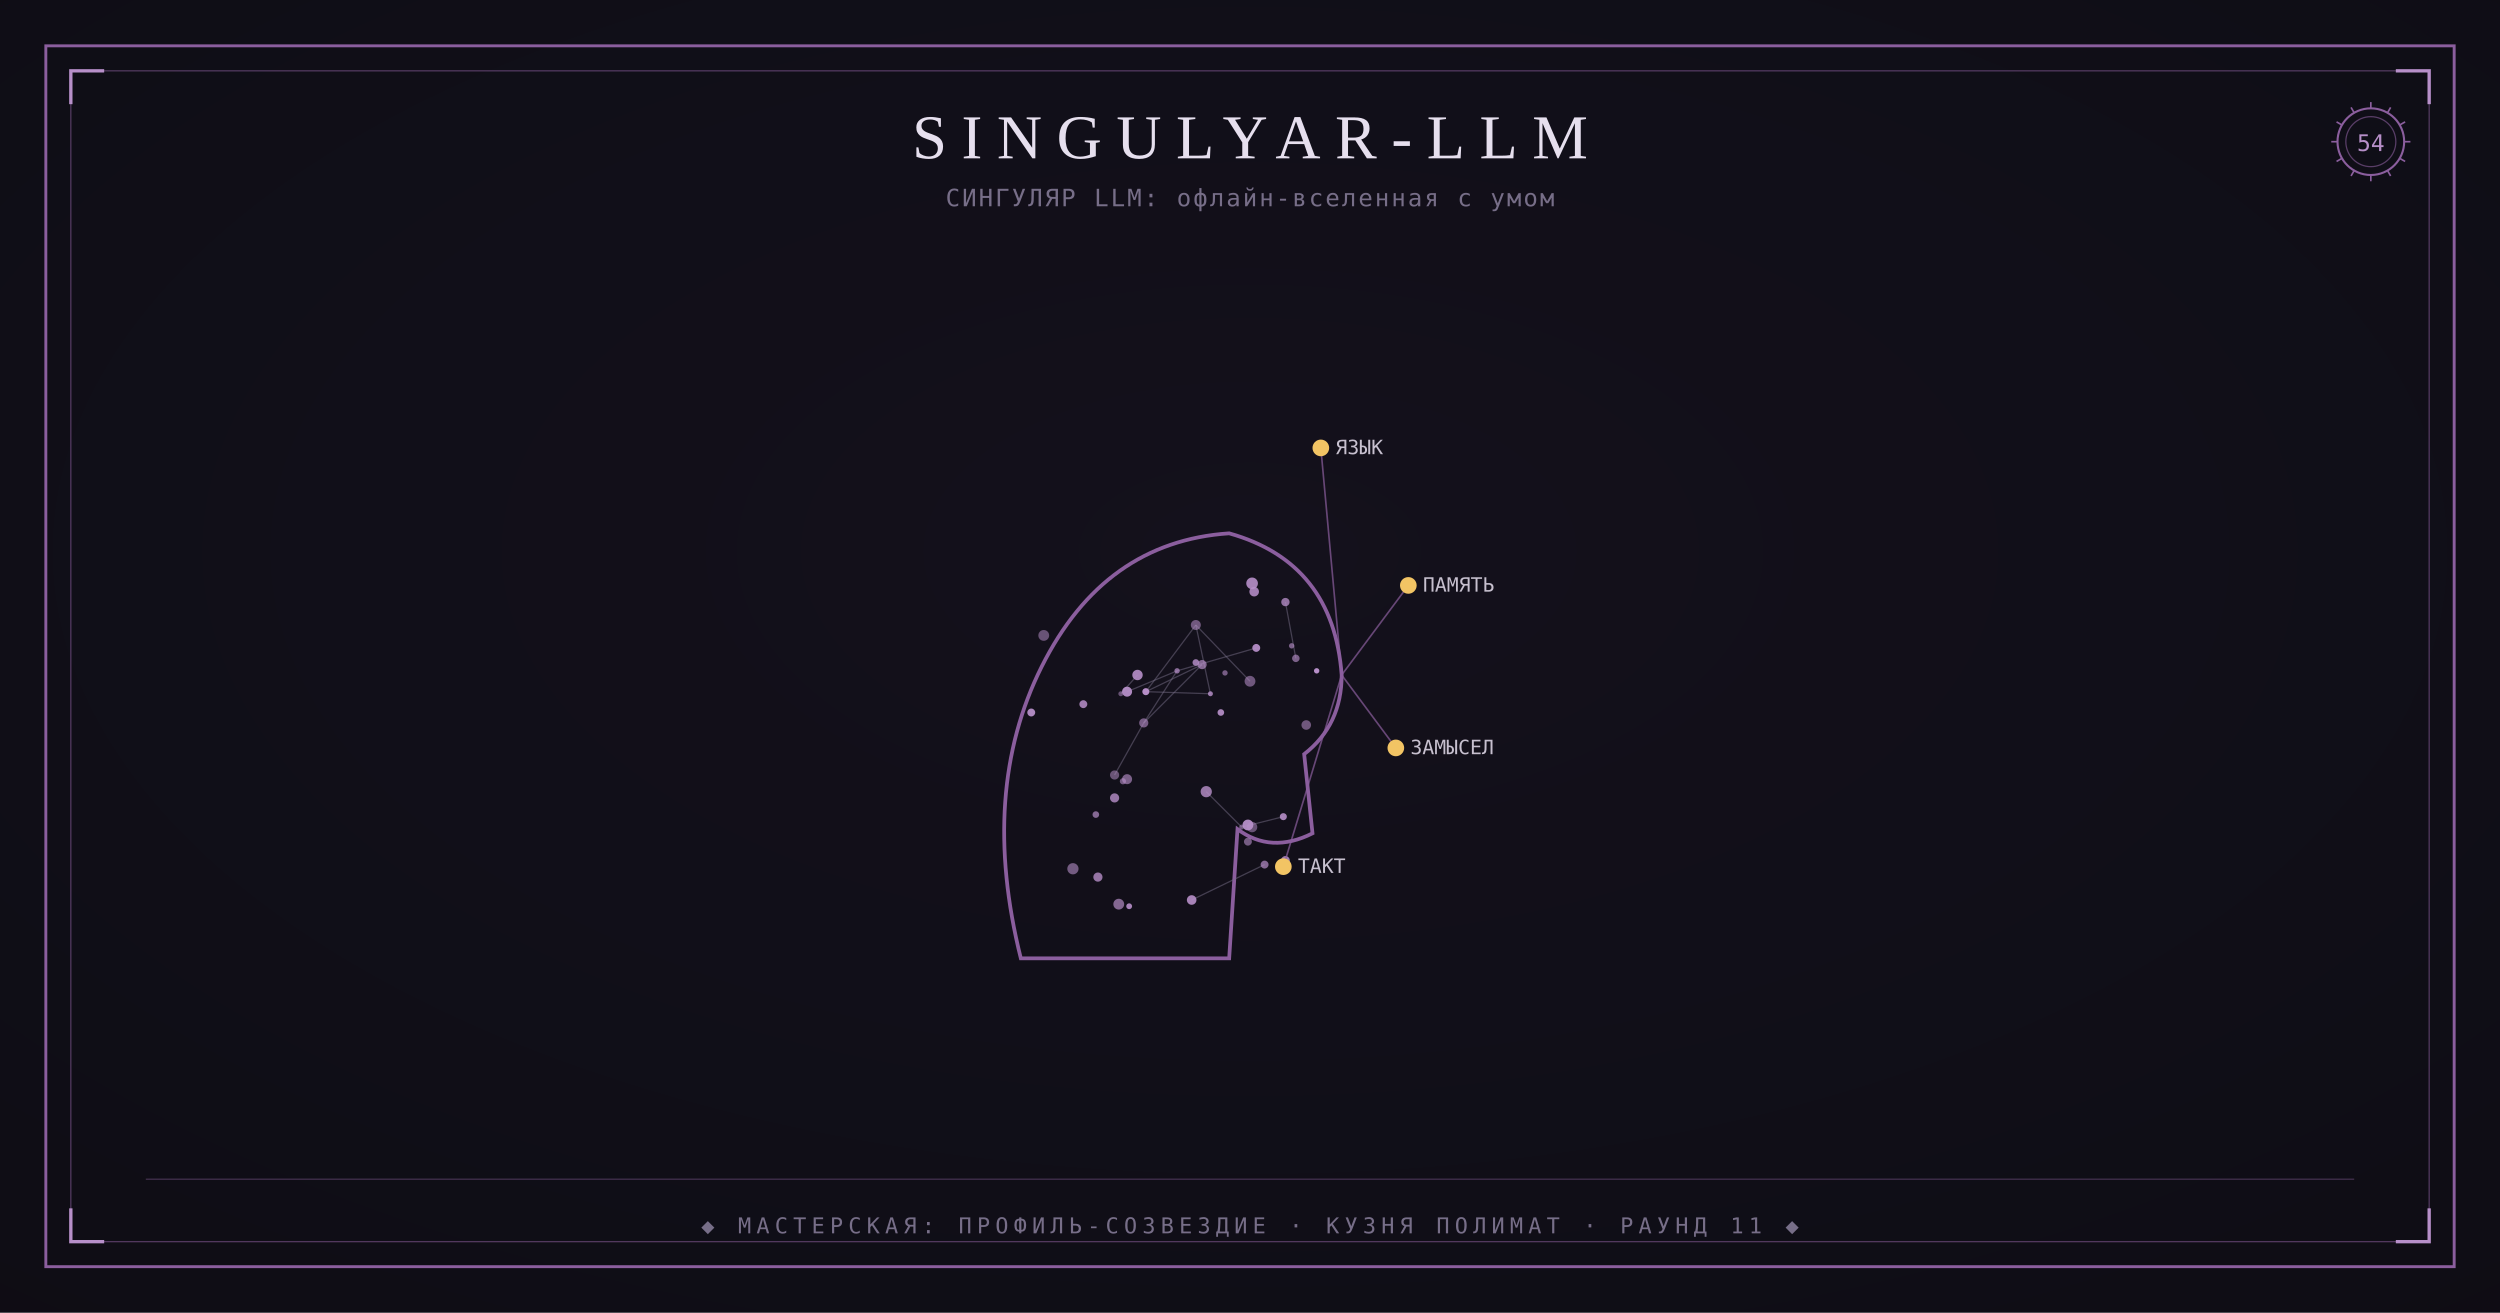
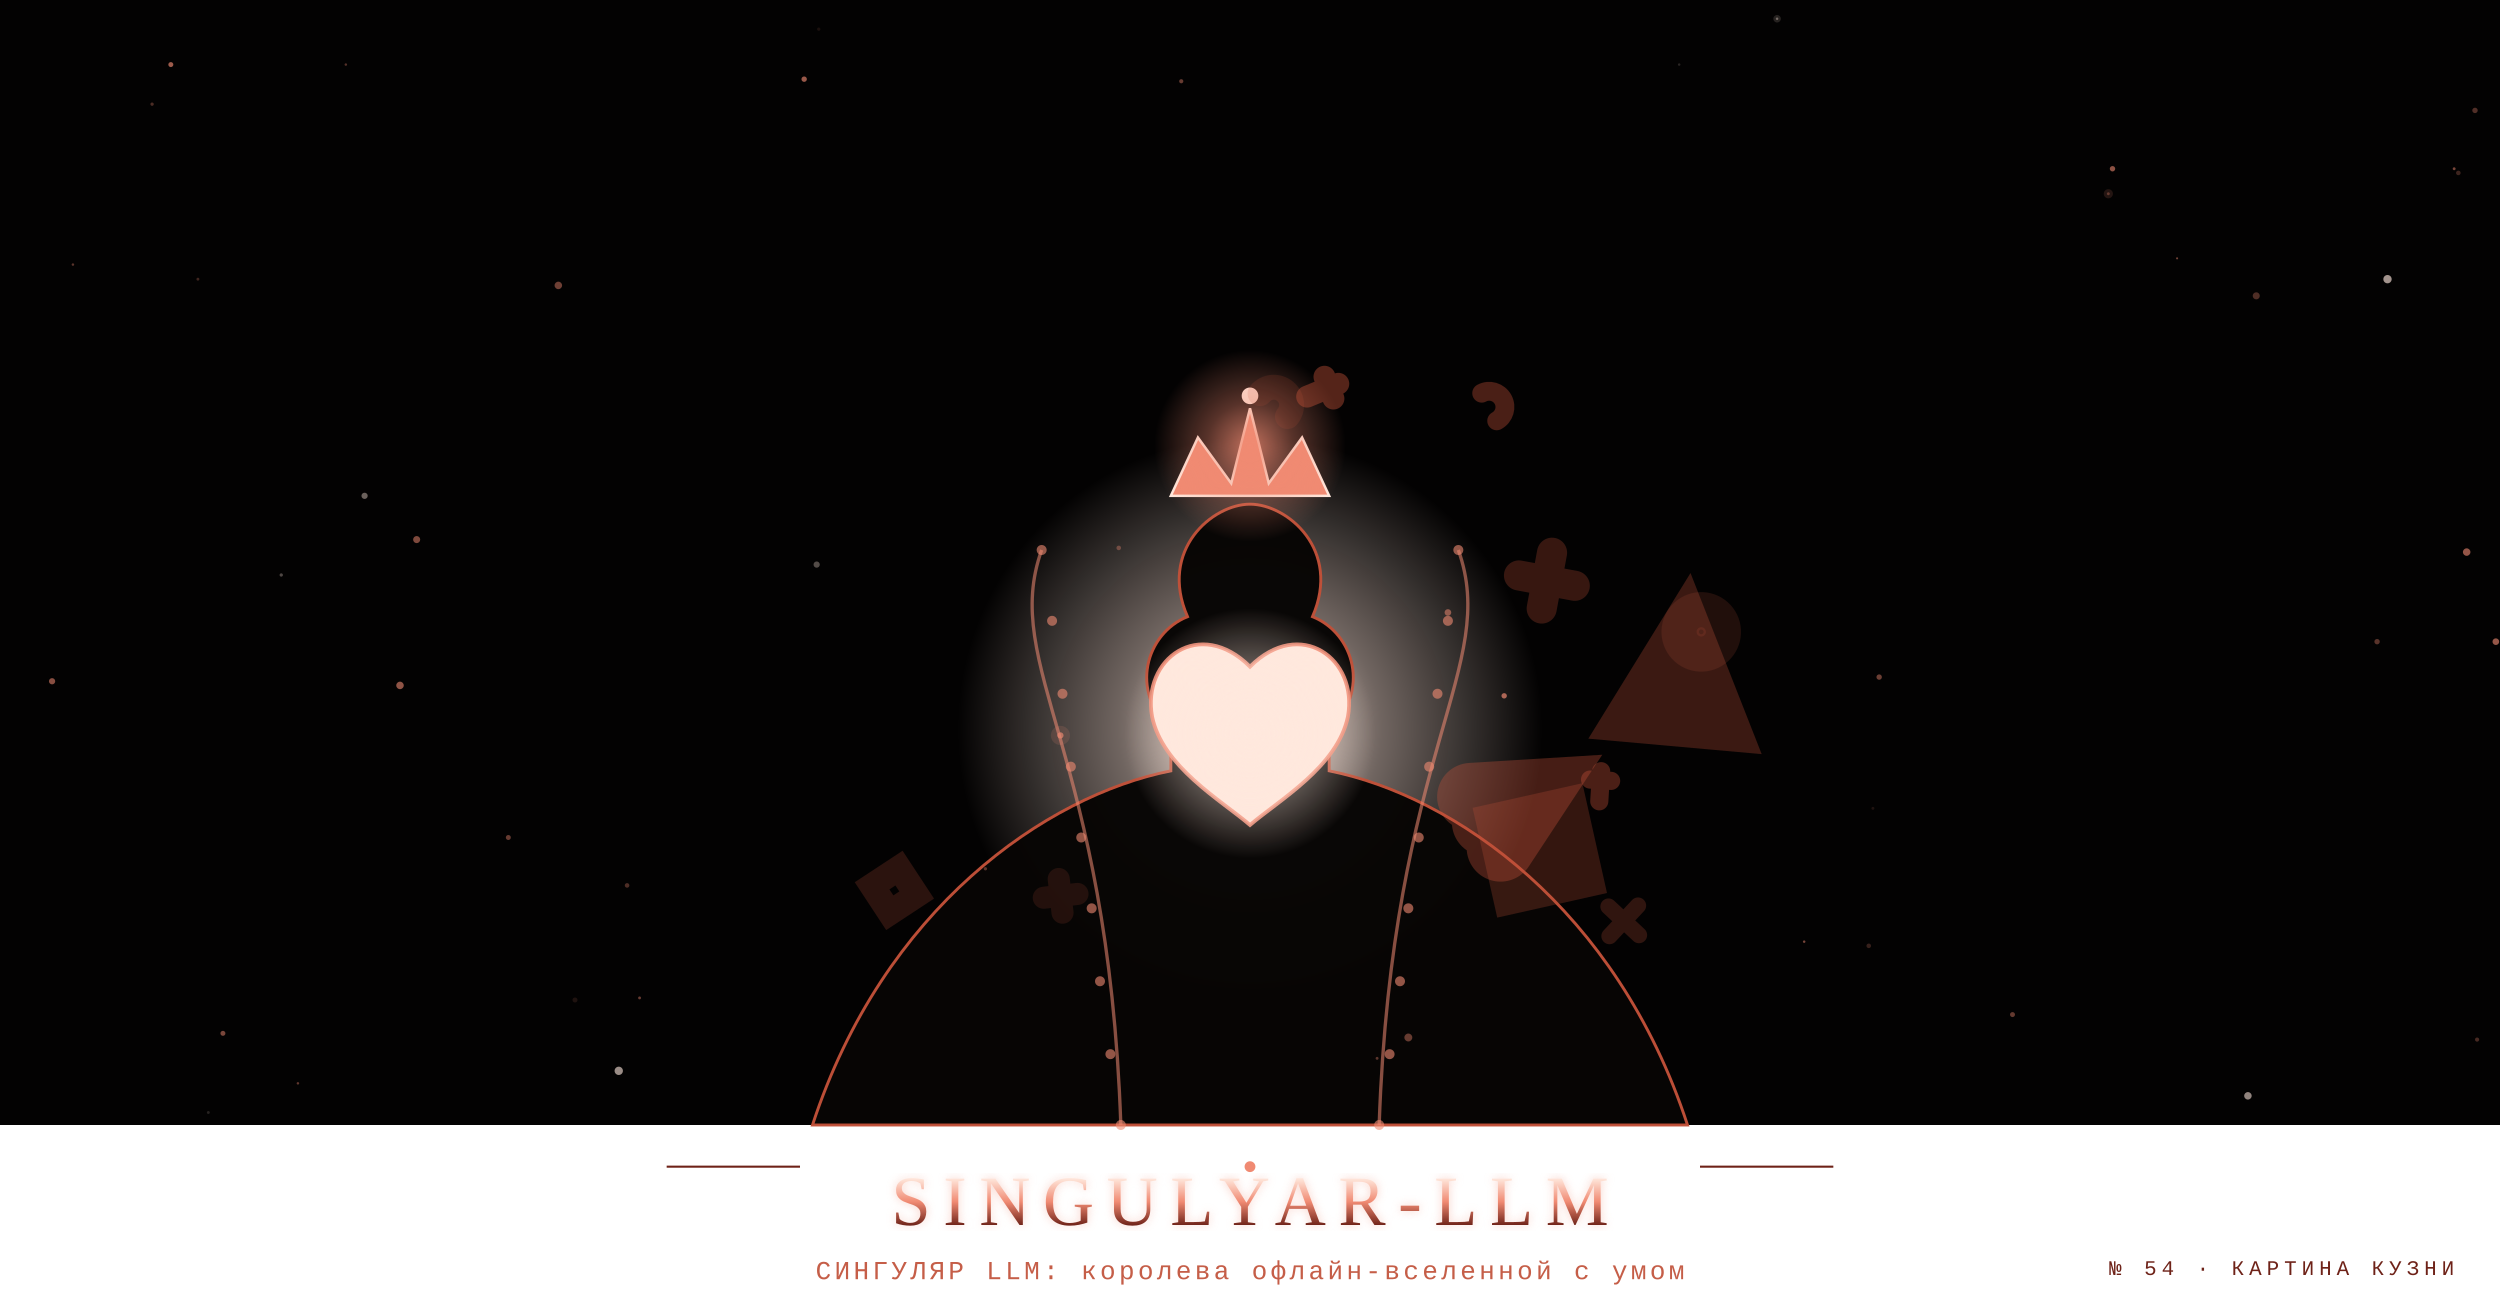
- <svg xmlns="http://www.w3.org/2000/svg" viewBox="0 0 1200 630" width="1200" height="630">
-   <rect width="1200" height="630" fill="#0D0B12" />
-   <radialGradient id="vig54" cx="0.5" cy="0.42" r="0.95">
-     <stop offset="0" stop-color="#15121D" />
-     <stop offset="1" stop-color="#0D0B12" />
-   </radialGradient>
-   <rect width="1200" height="630" fill="url(#vig54)" opacity="0.9" />
-   <rect x="22" y="22" width="1156" height="586" fill="none" stroke="#8B5E9E" stroke-width="1.4" />
-   <rect x="34" y="34" width="1132" height="562" fill="none" stroke="#8B5E9E" stroke-width="0.6" opacity="0.55" />
-   <path d="M 34 50 L 34 34 L 50 34" fill="none" stroke="#B78FC9" stroke-width="1.6" />
-   <path d="M 1166 50 L 1166 34 L 1150 34" fill="none" stroke="#B78FC9" stroke-width="1.6" />
-   <path d="M 34 580 L 34 596 L 50 596" fill="none" stroke="#B78FC9" stroke-width="1.6" />
-   <path d="M 1166 580 L 1166 596 L 1150 596" fill="none" stroke="#B78FC9" stroke-width="1.6" />
-   <text x="600.0" y="76" text-anchor="middle" font-family="Georgia, 'Times New Roman', serif" font-size="30" fill="#E6DFEE" letter-spacing="7">SINGULYAR-LLM</text>
-   <text x="600.0" y="99" text-anchor="middle" font-family="'Cascadia Mono', ui-monospace, Consolas, monospace" font-size="11.5" fill="#776E88" letter-spacing="1">СИНГУЛЯР LLM: офлайн-вселенная с умом</text>
-   <g transform="translate(1138,68)">
-     <circle r="16" fill="none" stroke="#8B5E9E" stroke-width="1" />
-     <circle r="12" fill="none" stroke="#8B5E9E" stroke-width="0.6" opacity="0.6" />
-     <text y="4.5" text-anchor="middle" font-family="'Cascadia Mono', ui-monospace, Consolas, monospace" font-size="11" fill="#B78FC9">54</text>
-     <g stroke="#8B5E9E" stroke-width="0.8">
-       <line x1="0" y1="-19" x2="0" y2="-16" transform="rotate(0)" />
-       <line x1="0" y1="-19" x2="0" y2="-16" transform="rotate(30)" />
-       <line x1="0" y1="-19" x2="0" y2="-16" transform="rotate(60)" />
-       <line x1="0" y1="-19" x2="0" y2="-16" transform="rotate(90)" />
-       <line x1="0" y1="-19" x2="0" y2="-16" transform="rotate(120)" />
-       <line x1="0" y1="-19" x2="0" y2="-16" transform="rotate(150)" />
-       <line x1="0" y1="-19" x2="0" y2="-16" transform="rotate(180)" />
-       <line x1="0" y1="-19" x2="0" y2="-16" transform="rotate(210)" />
-       <line x1="0" y1="-19" x2="0" y2="-16" transform="rotate(240)" />
-       <line x1="0" y1="-19" x2="0" y2="-16" transform="rotate(270)" />
-       <line x1="0" y1="-19" x2="0" y2="-16" transform="rotate(300)" />
-       <line x1="0" y1="-19" x2="0" y2="-16" transform="rotate(330)" />
-     </g>
+ <svg xmlns="http://www.w3.org/2000/svg" viewBox="0 0 1200 630" width="1200" height="630" role="img">
+   <defs>
+     <linearGradient id="bg" x1="0" y1="0" x2="0" y2="1">
+       <stop offset="0" stop-color="#030202" />
+       <stop offset=".55" stop-color="#0A0705" />
+       <stop offset="1" stop-color="#060403" />
+     </linearGradient>
+     <radialGradient id="vig" cx=".5" cy=".46" r=".75">
+       <stop offset=".55" stop-color="#000" stop-opacity="0" />
+       <stop offset="1" stop-color="#000" stop-opacity=".82" />
+     </radialGradient>
+   </defs>
+   <rect width="1200" height="540" fill="url(#bg)" />
+   <defs>
+     <radialGradient id="heart">
+       <stop offset="0" stop-color="#FFE8DD" stop-opacity="0.95" />
+       <stop offset=".45" stop-color="#FFE8DD" stop-opacity="0.43" />
+       <stop offset="1" stop-color="#FFE8DD" stop-opacity="0" />
+     </radialGradient>
+     <radialGradient id="crown">
+       <stop offset="0" stop-color="#F08A72" stop-opacity="0.8" />
+       <stop offset=".45" stop-color="#F08A72" stop-opacity="0.36" />
+       <stop offset="1" stop-color="#F08A72" stop-opacity="0" />
+     </radialGradient>
+   </defs>
+   <rect width="1200" height="540" fill="#040302" />
+   <rect width="1200" height="540" filter="url(#neb)" opacity=".2" />
+   <circle cx="600.0" cy="350.0" r="140.0" fill="url(#heart)" />
+   <path d="M390 540 C 424 436 502 382 562 370 L562 350 C 542 332 550 304 570 296 C 556 264 582 242 600 242 C 618 242 644 264 630 296 C 650 304 658 332 638 350 L638 370 C 698 382 776 436 810 540 Z" fill="#070504" stroke="#C05038" stroke-width="1.4" opacity=".98" />
+   <path d="M562 238 L575 210 L591 232 L600 196 L609 232 L625 210 L638 238 Z" fill="#F08A72" stroke="#FFE8DD" stroke-width="1.2" />
+   <circle cx="600" cy="190" r="4" fill="#FFE8DD" />
+   <circle cx="600.0" cy="214.0" r="46.0" fill="url(#crown)" />
+   <path d="M600 320 C 576 296 548 316 553 344 C 558 368 586 384 600 396 C 614 384 642 368 647 344 C 652 316 624 296 600 320 Z" fill="#FFE8DD" />
+   <path d="M600 320 C 576 296 548 316 553 344 C 558 368 586 384 600 396 C 614 384 642 368 647 344 C 652 316 624 296 600 320 Z" fill="none" stroke="#F08A72" stroke-width="1.8" opacity=".9" />
+   <circle cx="600.0" cy="352.0" r="60.0" fill="url(#heart)" />
+   <path d="M500 264 C 480.0 320 531.8 360 538 540" stroke="#F08A72" stroke-width="1.6" fill="none" opacity=".55" />
+   <circle cx="500" cy="264" r="2.4" fill="#F08A72" opacity=".6" />
+   <circle cx="505" cy="298" r="2.4" fill="#F08A72" opacity=".6" />
+   <circle cx="510" cy="333" r="2.4" fill="#F08A72" opacity=".6" />
+   <circle cx="514" cy="368" r="2.4" fill="#F08A72" opacity=".6" />
+   <circle cx="519" cy="402" r="2.4" fill="#F08A72" opacity=".6" />
+   <circle cx="524" cy="436" r="2.4" fill="#F08A72" opacity=".6" />
+   <circle cx="528" cy="471" r="2.4" fill="#F08A72" opacity=".6" />
+   <circle cx="533" cy="506" r="2.4" fill="#F08A72" opacity=".6" />
+   <circle cx="538" cy="540" r="2.4" fill="#F08A72" opacity=".6" />
+   <path d="M700 264 C 720.0 320 668.2 360 662 540" stroke="#F08A72" stroke-width="1.6" fill="none" opacity=".55" />
+   <circle cx="700" cy="264" r="2.4" fill="#F08A72" opacity=".6" />
+   <circle cx="695" cy="298" r="2.4" fill="#F08A72" opacity=".6" />
+   <circle cx="690" cy="333" r="2.4" fill="#F08A72" opacity=".6" />
+   <circle cx="686" cy="368" r="2.4" fill="#F08A72" opacity=".6" />
+   <circle cx="681" cy="402" r="2.4" fill="#F08A72" opacity=".6" />
+   <circle cx="676" cy="436" r="2.4" fill="#F08A72" opacity=".6" />
+   <circle cx="672" cy="471" r="2.4" fill="#F08A72" opacity=".6" />
+   <circle cx="667" cy="506" r="2.4" fill="#F08A72" opacity=".6" />
+   <circle cx="662" cy="540" r="2.4" fill="#F08A72" opacity=".6" />
+   <g transform="translate(779.4 442.0) rotate(88.08861) scale(7.09)">
+     <path d="M-1 -1 L1 1 M1 -1 L-1 1" stroke="#C05038" stroke-width="1.1" fill="none" opacity="0.241" stroke-linecap="round" />
  </g>
-   <line x1="70" y1="566" x2="1130" y2="566" stroke="#8B5E9E" stroke-width="0.5" opacity="0.5" />
-   <text x="600.0" y="592" text-anchor="middle" font-family="'Cascadia Mono', ui-monospace, Consolas, monospace" font-size="10.5" fill="#776E88" letter-spacing="2.5">◆ МАСТЕРСКАЯ: ПРОФИЛЬ-СОЗВЕЗДИЕ · КУЗНЯ ПОЛИМАТ · РАУНД 11 ◆</text>
-   <clipPath id="clip54">
-     <rect x="70" y="118" width="1060" height="404" />
-   </clipPath>
-   <g clip-path="url(#clip54)">
-     <path d="M 490.0 460.0 Q 470.0 380.0 500.0 320.0 Q 530.0 260.0 590.0 256.0 Q 640.0 270.0 644.0 324.0 Q 644.0 348.0 626.0 362.0 L 630.0 400.0 Q 610.0 410.0 594.0 398.0 L 590.0 460.0 Z" fill="none" stroke="#8B5E9E" stroke-width="1.8" />
-     <line x1="622" y1="316" x2="617" y2="289" stroke="#776E88" stroke-width="0.6" opacity="0.5" />
-     <line x1="538" y1="333" x2="546" y2="324" stroke="#776E88" stroke-width="0.6" opacity="0.5" />
-     <line x1="600" y1="327" x2="574" y2="300" stroke="#776E88" stroke-width="0.6" opacity="0.5" />
-     <line x1="574" y1="300" x2="581" y2="333" stroke="#776E88" stroke-width="0.6" opacity="0.5" />
-     <line x1="574" y1="300" x2="550" y2="332" stroke="#776E88" stroke-width="0.6" opacity="0.5" />
-     <line x1="581" y1="333" x2="550" y2="332" stroke="#776E88" stroke-width="0.6" opacity="0.5" />
-     <line x1="550" y1="332" x2="577" y2="319" stroke="#776E88" stroke-width="0.6" opacity="0.5" />
-     <line x1="577" y1="319" x2="549" y2="347" stroke="#776E88" stroke-width="0.6" opacity="0.5" />
-     <line x1="535" y1="372" x2="549" y2="347" stroke="#776E88" stroke-width="0.6" opacity="0.5" />
-     <line x1="549" y1="347" x2="565" y2="322" stroke="#776E88" stroke-width="0.6" opacity="0.5" />
-     <line x1="603" y1="311" x2="565" y2="322" stroke="#776E88" stroke-width="0.6" opacity="0.5" />
-     <line x1="565" y1="322" x2="541" y2="332" stroke="#776E88" stroke-width="0.6" opacity="0.5" />
-     <line x1="616" y1="392" x2="596" y2="397" stroke="#776E88" stroke-width="0.6" opacity="0.5" />
-     <line x1="596" y1="397" x2="579" y2="380" stroke="#776E88" stroke-width="0.6" opacity="0.5" />
-     <line x1="607" y1="415" x2="572" y2="432" stroke="#776E88" stroke-width="0.6" opacity="0.5" />
-     <circle cx="535" cy="383" r="2.2" fill="#B78FC9" opacity="0.80" />
-     <circle cx="501" cy="305" r="2.6" fill="#B78FC9" opacity="0.52" />
-     <circle cx="622" cy="316" r="1.8" fill="#B78FC9" opacity="0.64" />
-     <circle cx="617" cy="289" r="2.0" fill="#B78FC9" opacity="0.77" />
-     <circle cx="539" cy="375" r="1.5" fill="#B78FC9" opacity="0.60" />
-     <circle cx="599" cy="396" r="2.6" fill="#B78FC9" opacity="0.94" />
-     <circle cx="588" cy="323" r="1.3" fill="#B78FC9" opacity="0.60" />
-     <circle cx="527" cy="421" r="2.2" fill="#B78FC9" opacity="0.79" />
-     <circle cx="538" cy="333" r="1.2" fill="#B78FC9" opacity="0.51" />
-     <circle cx="602" cy="284" r="2.3" fill="#B78FC9" opacity="0.87" />
-     <circle cx="546" cy="324" r="2.5" fill="#B78FC9" opacity="0.90" />
-     <circle cx="515" cy="417" r="2.7" fill="#B78FC9" opacity="0.59" />
-     <circle cx="632" cy="322" r="1.3" fill="#B78FC9" opacity="1.00" />
-     <circle cx="520" cy="338" r="1.9" fill="#B78FC9" opacity="0.85" />
-     <circle cx="599" cy="404" r="1.9" fill="#B78FC9" opacity="0.60" />
-     <circle cx="600" cy="327" r="2.6" fill="#B78FC9" opacity="0.56" />
-     <circle cx="495" cy="342" r="1.9" fill="#B78FC9" opacity="0.94" />
-     <circle cx="574" cy="300" r="2.4" fill="#B78FC9" opacity="0.57" />
-     <circle cx="581" cy="333" r="1.2" fill="#B78FC9" opacity="0.83" />
-     <circle cx="550" cy="332" r="1.7" fill="#B78FC9" opacity="0.99" />
-     <circle cx="601" cy="397" r="2.5" fill="#B78FC9" opacity="0.52" />
-     <circle cx="577" cy="319" r="2.2" fill="#B78FC9" opacity="0.68" />
-     <circle cx="535" cy="372" r="2.2" fill="#B78FC9" opacity="0.53" />
-     <circle cx="549" cy="347" r="2.2" fill="#B78FC9" opacity="0.61" />
-     <circle cx="603" cy="311" r="1.9" fill="#B78FC9" opacity="0.93" />
-     <circle cx="565" cy="322" r="1.3" fill="#B78FC9" opacity="0.72" />
-     <circle cx="541" cy="332" r="2.4" fill="#B78FC9" opacity="0.94" />
-     <circle cx="616" cy="392" r="1.7" fill="#B78FC9" opacity="0.89" />
-     <circle cx="596" cy="397" r="1.2" fill="#B78FC9" opacity="0.55" />
-     <circle cx="574" cy="318" r="1.6" fill="#B78FC9" opacity="0.83" />
-     <circle cx="579" cy="380" r="2.7" fill="#B78FC9" opacity="0.81" />
-     <circle cx="627" cy="348" r="2.3" fill="#B78FC9" opacity="0.56" />
-     <circle cx="537" cy="434" r="2.6" fill="#B78FC9" opacity="0.68" />
-     <circle cx="617" cy="413" r="2.1" fill="#B78FC9" opacity="0.84" />
-     <circle cx="541" cy="374" r="2.4" fill="#B78FC9" opacity="0.64" />
-     <circle cx="586" cy="342" r="1.6" fill="#B78FC9" opacity="0.92" />
-     <circle cx="601" cy="280" r="2.8" fill="#B78FC9" opacity="0.90" />
-     <circle cx="542" cy="435" r="1.4" fill="#B78FC9" opacity="0.91" />
-     <circle cx="607" cy="415" r="1.9" fill="#B78FC9" opacity="0.70" />
-     <circle cx="620" cy="310" r="1.3" fill="#B78FC9" opacity="0.64" />
-     <circle cx="572" cy="432" r="2.3" fill="#B78FC9" opacity="0.90" />
-     <circle cx="526" cy="391" r="1.6" fill="#B78FC9" opacity="0.69" />
-     <line x1="644.0" y1="324.0" x2="634" y2="215" stroke="#8B5E9E" stroke-width="0.8" opacity="0.7" />
-     <circle cx="634" cy="215" r="4" fill="#F2C464" />
-     <text x="641" y="218" font-family="'Cascadia Mono', ui-monospace, Consolas, monospace" font-size="9.5" fill="#E6DFEE" opacity="0.85">ЯЗЫК</text>
-     <line x1="644.0" y1="324.0" x2="676" y2="281" stroke="#8B5E9E" stroke-width="0.8" opacity="0.7" />
-     <circle cx="676" cy="281" r="4" fill="#F2C464" />
-     <text x="683" y="284" font-family="'Cascadia Mono', ui-monospace, Consolas, monospace" font-size="9.5" fill="#E6DFEE" opacity="0.85">ПАМЯТЬ</text>
-     <line x1="644.0" y1="324.0" x2="670" y2="359" stroke="#8B5E9E" stroke-width="0.8" opacity="0.7" />
-     <circle cx="670" cy="359" r="4" fill="#F2C464" />
-     <text x="677" y="362" font-family="'Cascadia Mono', ui-monospace, Consolas, monospace" font-size="9.5" fill="#E6DFEE" opacity="0.85">ЗАМЫСЕЛ</text>
-     <line x1="644.0" y1="324.0" x2="616" y2="416" stroke="#8B5E9E" stroke-width="0.8" opacity="0.7" />
-     <circle cx="616" cy="416" r="4" fill="#F2C464" />
-     <text x="623" y="419" font-family="'Cascadia Mono', ui-monospace, Consolas, monospace" font-size="9.5" fill="#E6DFEE" opacity="0.85">ТАКТ</text>
+   <g transform="translate(429.3 427.4) rotate(56.67359) scale(8.59)">
+     <path d="M-0.9 -0.9 H0.9 V0.9 H-0.9 Z" stroke="#C05038" stroke-width="1.4" fill="none" opacity="0.214" stroke-linecap="round" />
  </g>
+   <g transform="translate(816.6 303.3) rotate(47.50472) scale(11.23)">
+     <circle r="0.8" stroke="#C05038" stroke-width="1.8" fill="none" opacity="0.159" stroke-linecap="round" />
+     <circle r="0.2" fill="#C05038" opacity="0.159" />
+   </g>
+   <g transform="translate(768.1 377.4) rotate(3.556662) scale(7.25)">
+     <path d="M0 -1 L0 1 M-0.7 -0.4 L0.7 -0.4" stroke="#C05038" stroke-width="1.2" fill="none" opacity="0.381" stroke-linecap="round" />
+   </g>
+   <g transform="translate(634.9 187.3) rotate(67.61714) scale(8.09)">
+     <path d="M0 -1 L0 1 M-0.7 -0.4 L0.7 -0.4" stroke="#C05038" stroke-width="1.3" fill="none" opacity="0.43" stroke-linecap="round" />
+   </g>
+   <g transform="translate(509.1 430.0) rotate(83.53792) scale(8.14)">
+     <path d="M-1 0 H1 M0 -1 V1" stroke="#C05038" stroke-width="1.3" fill="none" opacity="0.156" stroke-linecap="round" />
+   </g>
+   <g transform="translate(739.1 408.2) rotate(77.36234) scale(13.50)">
+     <path d="M-0.9 -0.9 H0.9 V0.9 H-0.9 Z" stroke="#C05038" stroke-width="2.2" fill="none" opacity="0.261" stroke-linecap="round" />
+   </g>
+   <g transform="translate(742.5 278.7) rotate(55.50601) scale(9.63)">
+     <path d="M-1 -1 L1 1 M1 -1 L-1 1" stroke="#C05038" stroke-width="1.5" fill="none" opacity="0.275" stroke-linecap="round" />
+   </g>
+   <g transform="translate(718.8 193.2) rotate(61.5142) scale(7.55)">
+     <path d="M-1 0.6 A1 1 0 0 1 1 0.6" stroke="#C05038" stroke-width="1.2" fill="none" opacity="0.373" stroke-linecap="round" />
+   </g>
+   <g transform="translate(614.7 190.5) rotate(39.93363) scale(8.56)">
+     <path d="M-1 0.6 A1 1 0 0 1 1 0.6" stroke="#C05038" stroke-width="1.4" fill="none" opacity="0.15" stroke-linecap="round" />
+   </g>
+   <g transform="translate(806.8 327.0) rotate(5.106359) scale(14.60)">
+     <path d="M-1 1 L0 -1 L1 1 Z" stroke="#C05038" stroke-width="2.3" fill="none" opacity="0.299" stroke-linecap="round" />
+   </g>
+   <g transform="translate(725.4 387.6) rotate(59.90628) scale(14.14)">
+     <path d="M-1 1 L0 -1 L1 1 M0 -1 L0 1" stroke="#C05038" stroke-width="2.3" fill="none" opacity="0.355" stroke-linecap="round" />
+   </g>
+   <circle cx="82" cy="31" r="1.2" fill="#F08A72" opacity="0.65" />
+   <circle cx="244" cy="402" r="1.2" fill="#F08A72" opacity="0.42" />
+   <circle cx="297" cy="514" r="2.0" fill="#FFE8DD" opacity="0.60" />
+   <circle cx="1188" cy="53" r="1.3" fill="#F08A72" opacity="0.33" />
+   <circle cx="73" cy="50" r="0.8" fill="#F08A72" opacity="0.31" />
+   <circle cx="1146" cy="134" r="2.0" fill="#FFE8DD" opacity="0.63" />
+   <circle cx="676" cy="498" r="1.9" fill="#F08A72" opacity="0.41" />
+   <circle cx="1141" cy="308" r="1.3" fill="#F08A72" opacity="0.36" />
+   <circle cx="95" cy="134" r="0.7" fill="#F08A72" opacity="0.26" />
+   <circle cx="175" cy="238" r="1.5" fill="#FFE8DD" opacity="0.41" />
+   <circle cx="567" cy="39" r="1.0" fill="#F08A72" opacity="0.42" />
+   <circle cx="853" cy="9" r="1.8" fill="#FFE8DD" opacity=".14" />
+   <circle cx="853" cy="9" r="0.6" fill="#FFE8DD" opacity="0.36" />
+   <circle cx="268" cy="137" r="1.8" fill="#F08A72" opacity="0.45" />
+   <circle cx="1189" cy="499" r="1.0" fill="#F08A72" opacity="0.29" />
+   <circle cx="866" cy="452" r="0.6" fill="#F08A72" opacity="0.49" />
+   <circle cx="1014" cy="81" r="1.3" fill="#F08A72" opacity="0.58" />
+   <circle cx="135" cy="276" r="0.8" fill="#FFE8DD" opacity="0.30" />
+   <circle cx="386" cy="38" r="1.3" fill="#F08A72" opacity="0.63" />
+   <circle cx="100" cy="534" r="0.7" fill="#FFE8DD" opacity="0.14" />
+   <circle cx="473" cy="417" r="0.8" fill="#F08A72" opacity="0.35" />
+   <circle cx="722" cy="334" r="1.3" fill="#F08A72" opacity="0.68" />
+   <circle cx="192" cy="329" r="1.8" fill="#F08A72" opacity="0.59" />
+   <circle cx="695" cy="294" r="1.6" fill="#F08A72" opacity="0.53" />
+   <circle cx="661" cy="508" r="0.7" fill="#F08A72" opacity="0.36" />
+   <circle cx="537" cy="263" r="1.1" fill="#F08A72" opacity="0.35" />
+   <circle cx="897" cy="454" r="1.1" fill="#F08A72" opacity="0.22" />
+   <circle cx="966" cy="487" r="1.2" fill="#F08A72" opacity="0.41" />
+   <circle cx="1180" cy="83" r="1.1" fill="#F08A72" opacity="0.25" />
+   <circle cx="301" cy="425" r="1.1" fill="#F08A72" opacity="0.32" />
+   <circle cx="1079" cy="526" r="1.8" fill="#FFE8DD" opacity="0.56" />
+   <circle cx="1012" cy="93" r="2.2" fill="#F08A72" opacity=".14" />
+   <circle cx="1012" cy="93" r="0.7" fill="#F08A72" opacity="0.31" />
+   <circle cx="393" cy="14" r="0.8" fill="#F08A72" opacity="0.10" />
+   <circle cx="35" cy="127" r="0.6" fill="#F08A72" opacity="0.37" />
+   <circle cx="200" cy="259" r="1.7" fill="#F08A72" opacity="0.52" />
+   <circle cx="107" cy="496" r="1.2" fill="#F08A72" opacity="0.50" />
+   <circle cx="509" cy="353" r="4.6" fill="#F08A72" opacity=".14" />
+   <circle cx="509" cy="353" r="1.5" fill="#F08A72" opacity="0.65" />
+   <circle cx="307" cy="479" r="0.7" fill="#F08A72" opacity="0.42" />
+   <circle cx="1184" cy="265" r="1.8" fill="#F08A72" opacity="0.61" />
+   <circle cx="392" cy="271" r="1.5" fill="#FFE8DD" opacity="0.32" />
+   <circle cx="276" cy="480" r="1.2" fill="#F08A72" opacity="0.12" />
+   <circle cx="25" cy="327" r="1.5" fill="#F08A72" opacity="0.56" />
+   <circle cx="143" cy="520" r="0.6" fill="#F08A72" opacity="0.39" />
+   <circle cx="899" cy="388" r="0.7" fill="#F08A72" opacity="0.12" />
+   <circle cx="1178" cy="81" r="0.7" fill="#F08A72" opacity="0.49" />
+   <circle cx="1198" cy="308" r="1.6" fill="#F08A72" opacity="0.62" />
+   <circle cx="806" cy="31" r="0.6" fill="#FFE8DD" opacity="0.15" />
+   <circle cx="166" cy="31" r="0.6" fill="#F08A72" opacity="0.34" />
+   <circle cx="902" cy="325" r="1.3" fill="#F08A72" opacity="0.44" />
+   <circle cx="1083" cy="142" r="1.7" fill="#F08A72" opacity="0.32" />
+   <circle cx="1045" cy="124" r="0.5" fill="#F08A72" opacity="0.47" />
+   <linearGradient id="gtxt" x1="0" y1="0" x2="0" y2="1">
+     <stop offset="0" stop-color="#FFE8DD" />
+     <stop offset=".5" stop-color="#F08A72" />
+     <stop offset="1" stop-color="#6E2218" />
+   </linearGradient>
+   <filter id="soft">
+     <feGaussianBlur stdDeviation="2.2" />
+   </filter>
+   <line x1="320" y1="560" x2="384" y2="560" stroke="#6E2218" stroke-width="1" />
+   <circle cx="600" cy="560" r="2.6" fill="#F08A72" />
+   <line x1="816" y1="560" x2="880" y2="560" stroke="#6E2218" stroke-width="1" />
+   <text x="600.0" y="588" text-anchor="middle" font-family="Georgia,'Times New Roman',serif" font-size="34" letter-spacing="6" fill="#F08A72" opacity=".38" filter="url(#soft)">SINGULYAR-LLM</text>
+   <text x="600.0" y="588" text-anchor="middle" font-family="Georgia,'Times New Roman',serif" font-size="34" letter-spacing="6" fill="url(#gtxt)">SINGULYAR-LLM</text>
+   <text x="600.0" y="614" text-anchor="middle" font-family="ui-monospace,'Cascadia Mono',Consolas,'Courier New',monospace" font-size="12.5" letter-spacing="1.6" fill="#C05038" opacity=".92">СИНГУЛЯР LLM: королева офлайн-вселенной с умом</text>
+   <text x="1178" y="612" text-anchor="end" font-family="ui-monospace,'Cascadia Mono',Consolas,'Courier New',monospace" font-size="10" letter-spacing="2.4" fill="#6E2218">№ 54 · КАРТИНА КУЗНИ</text>
</svg>
